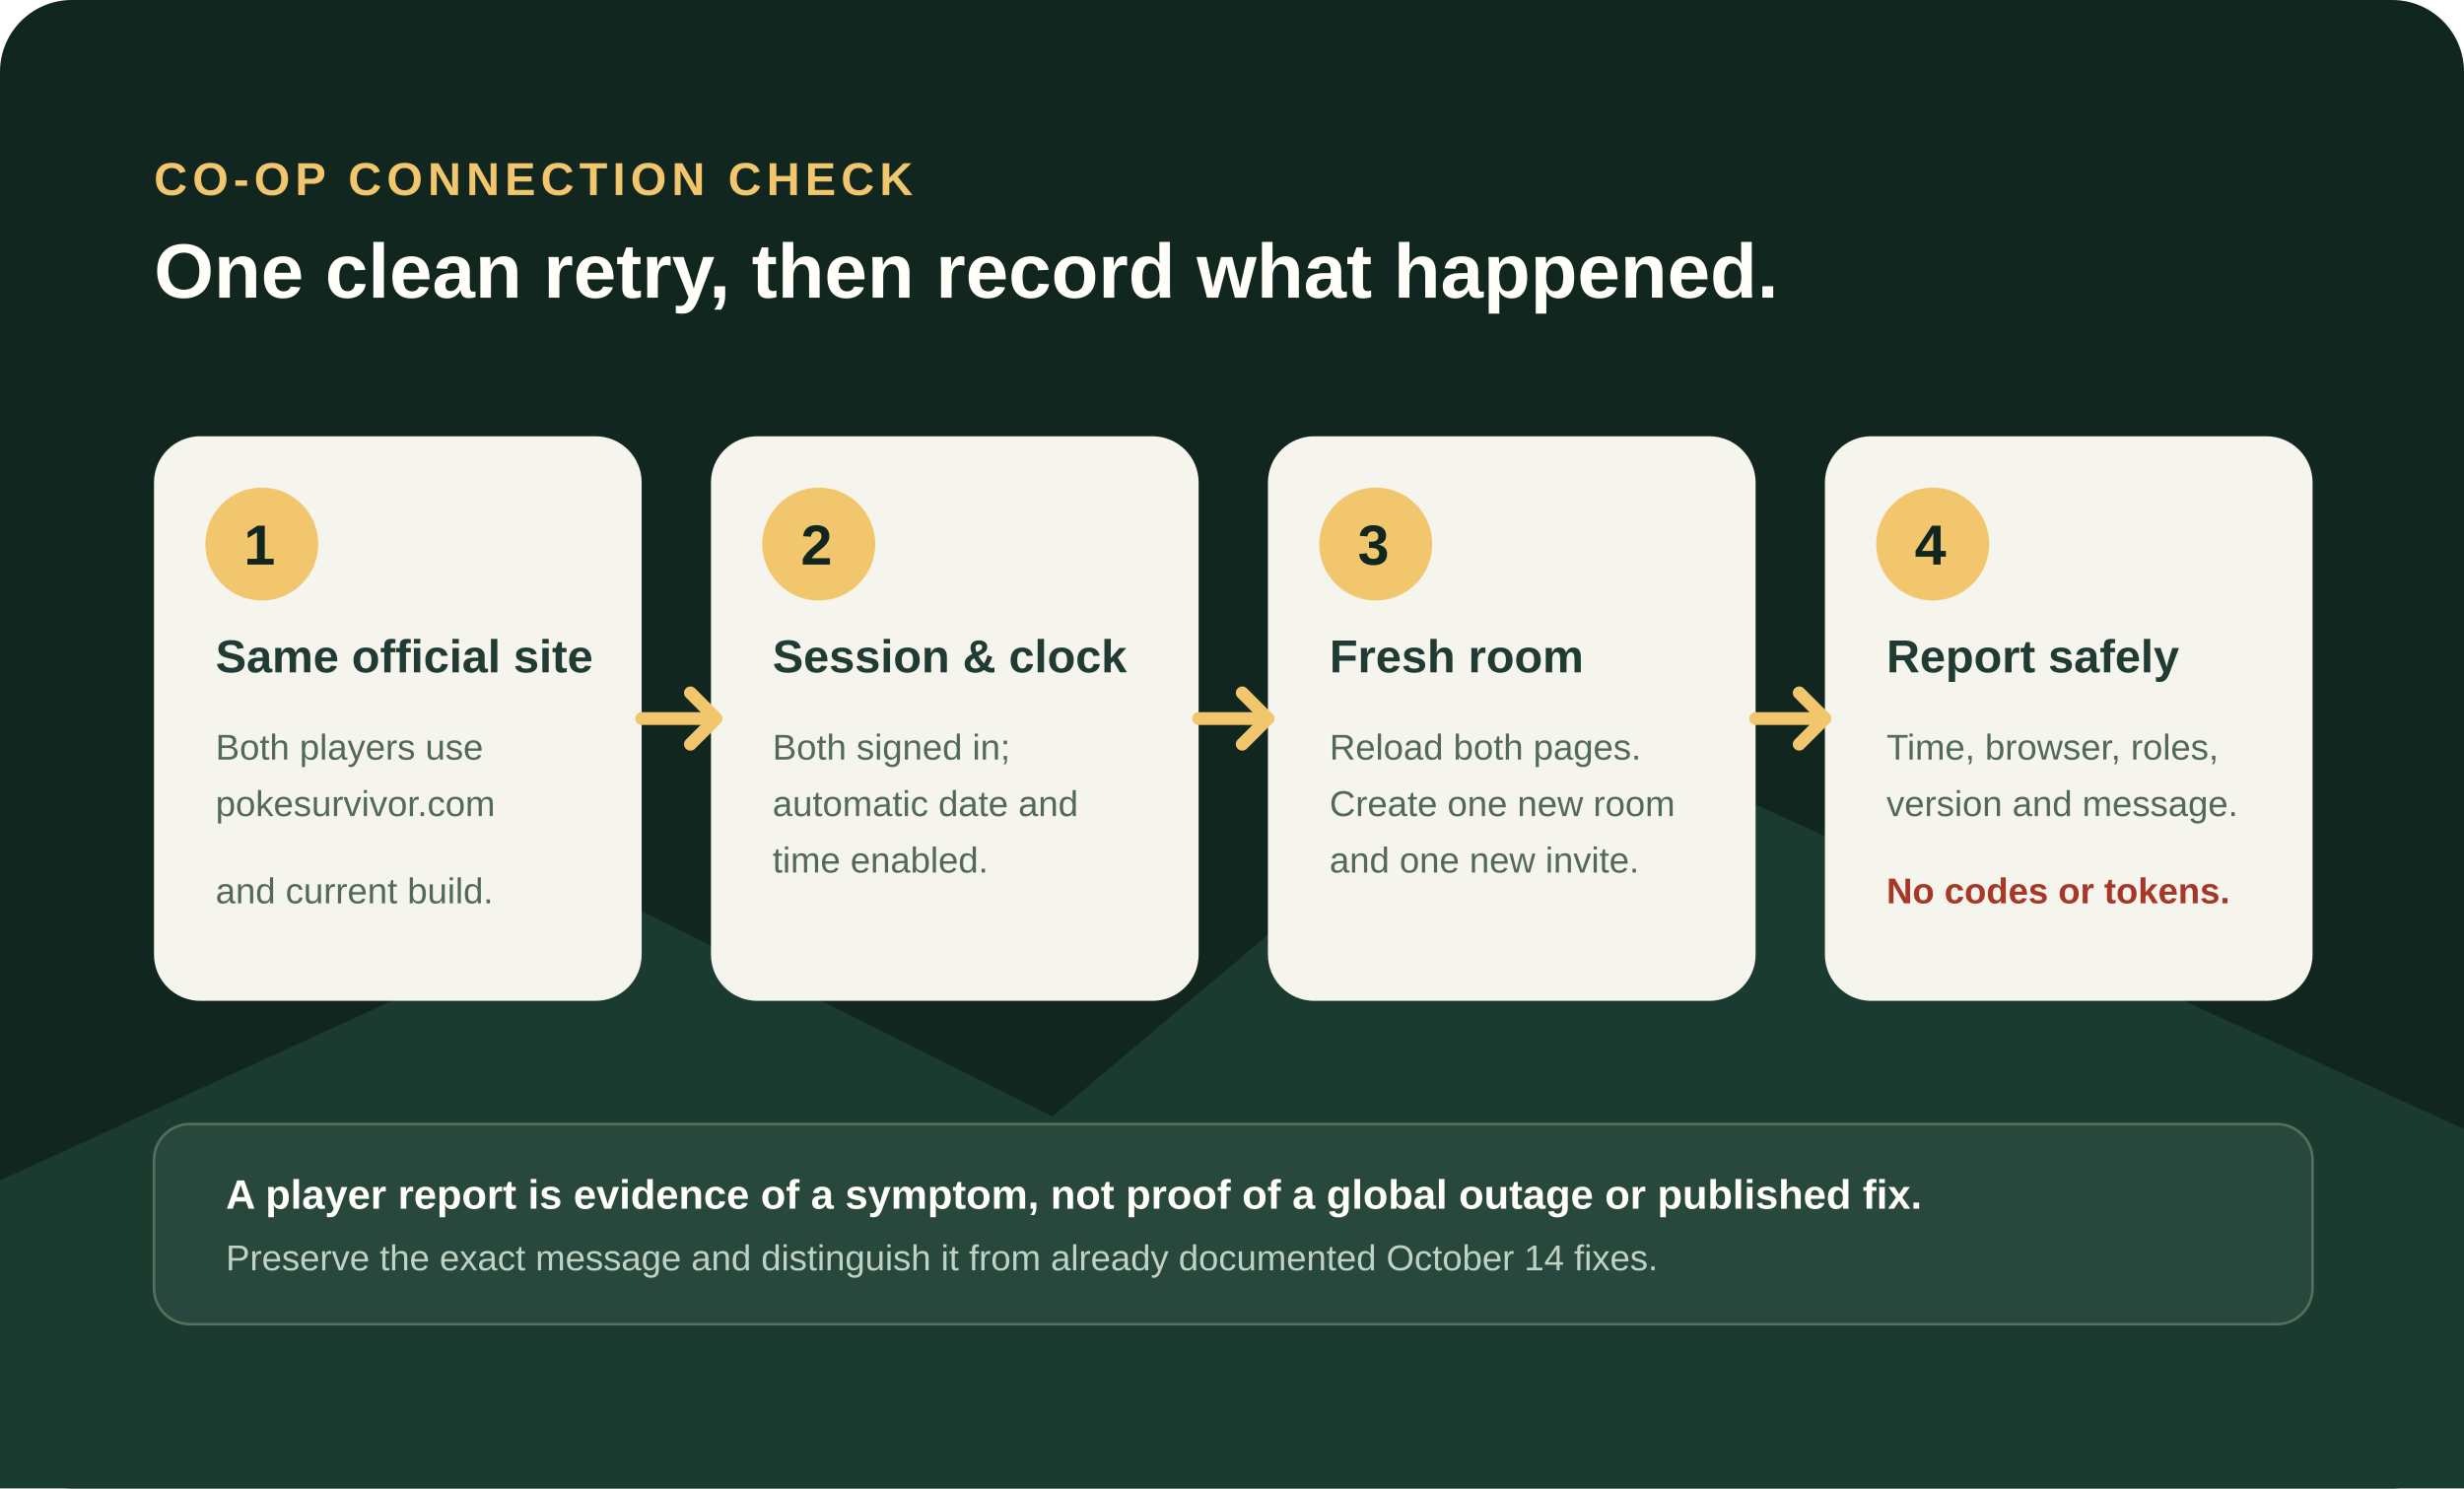
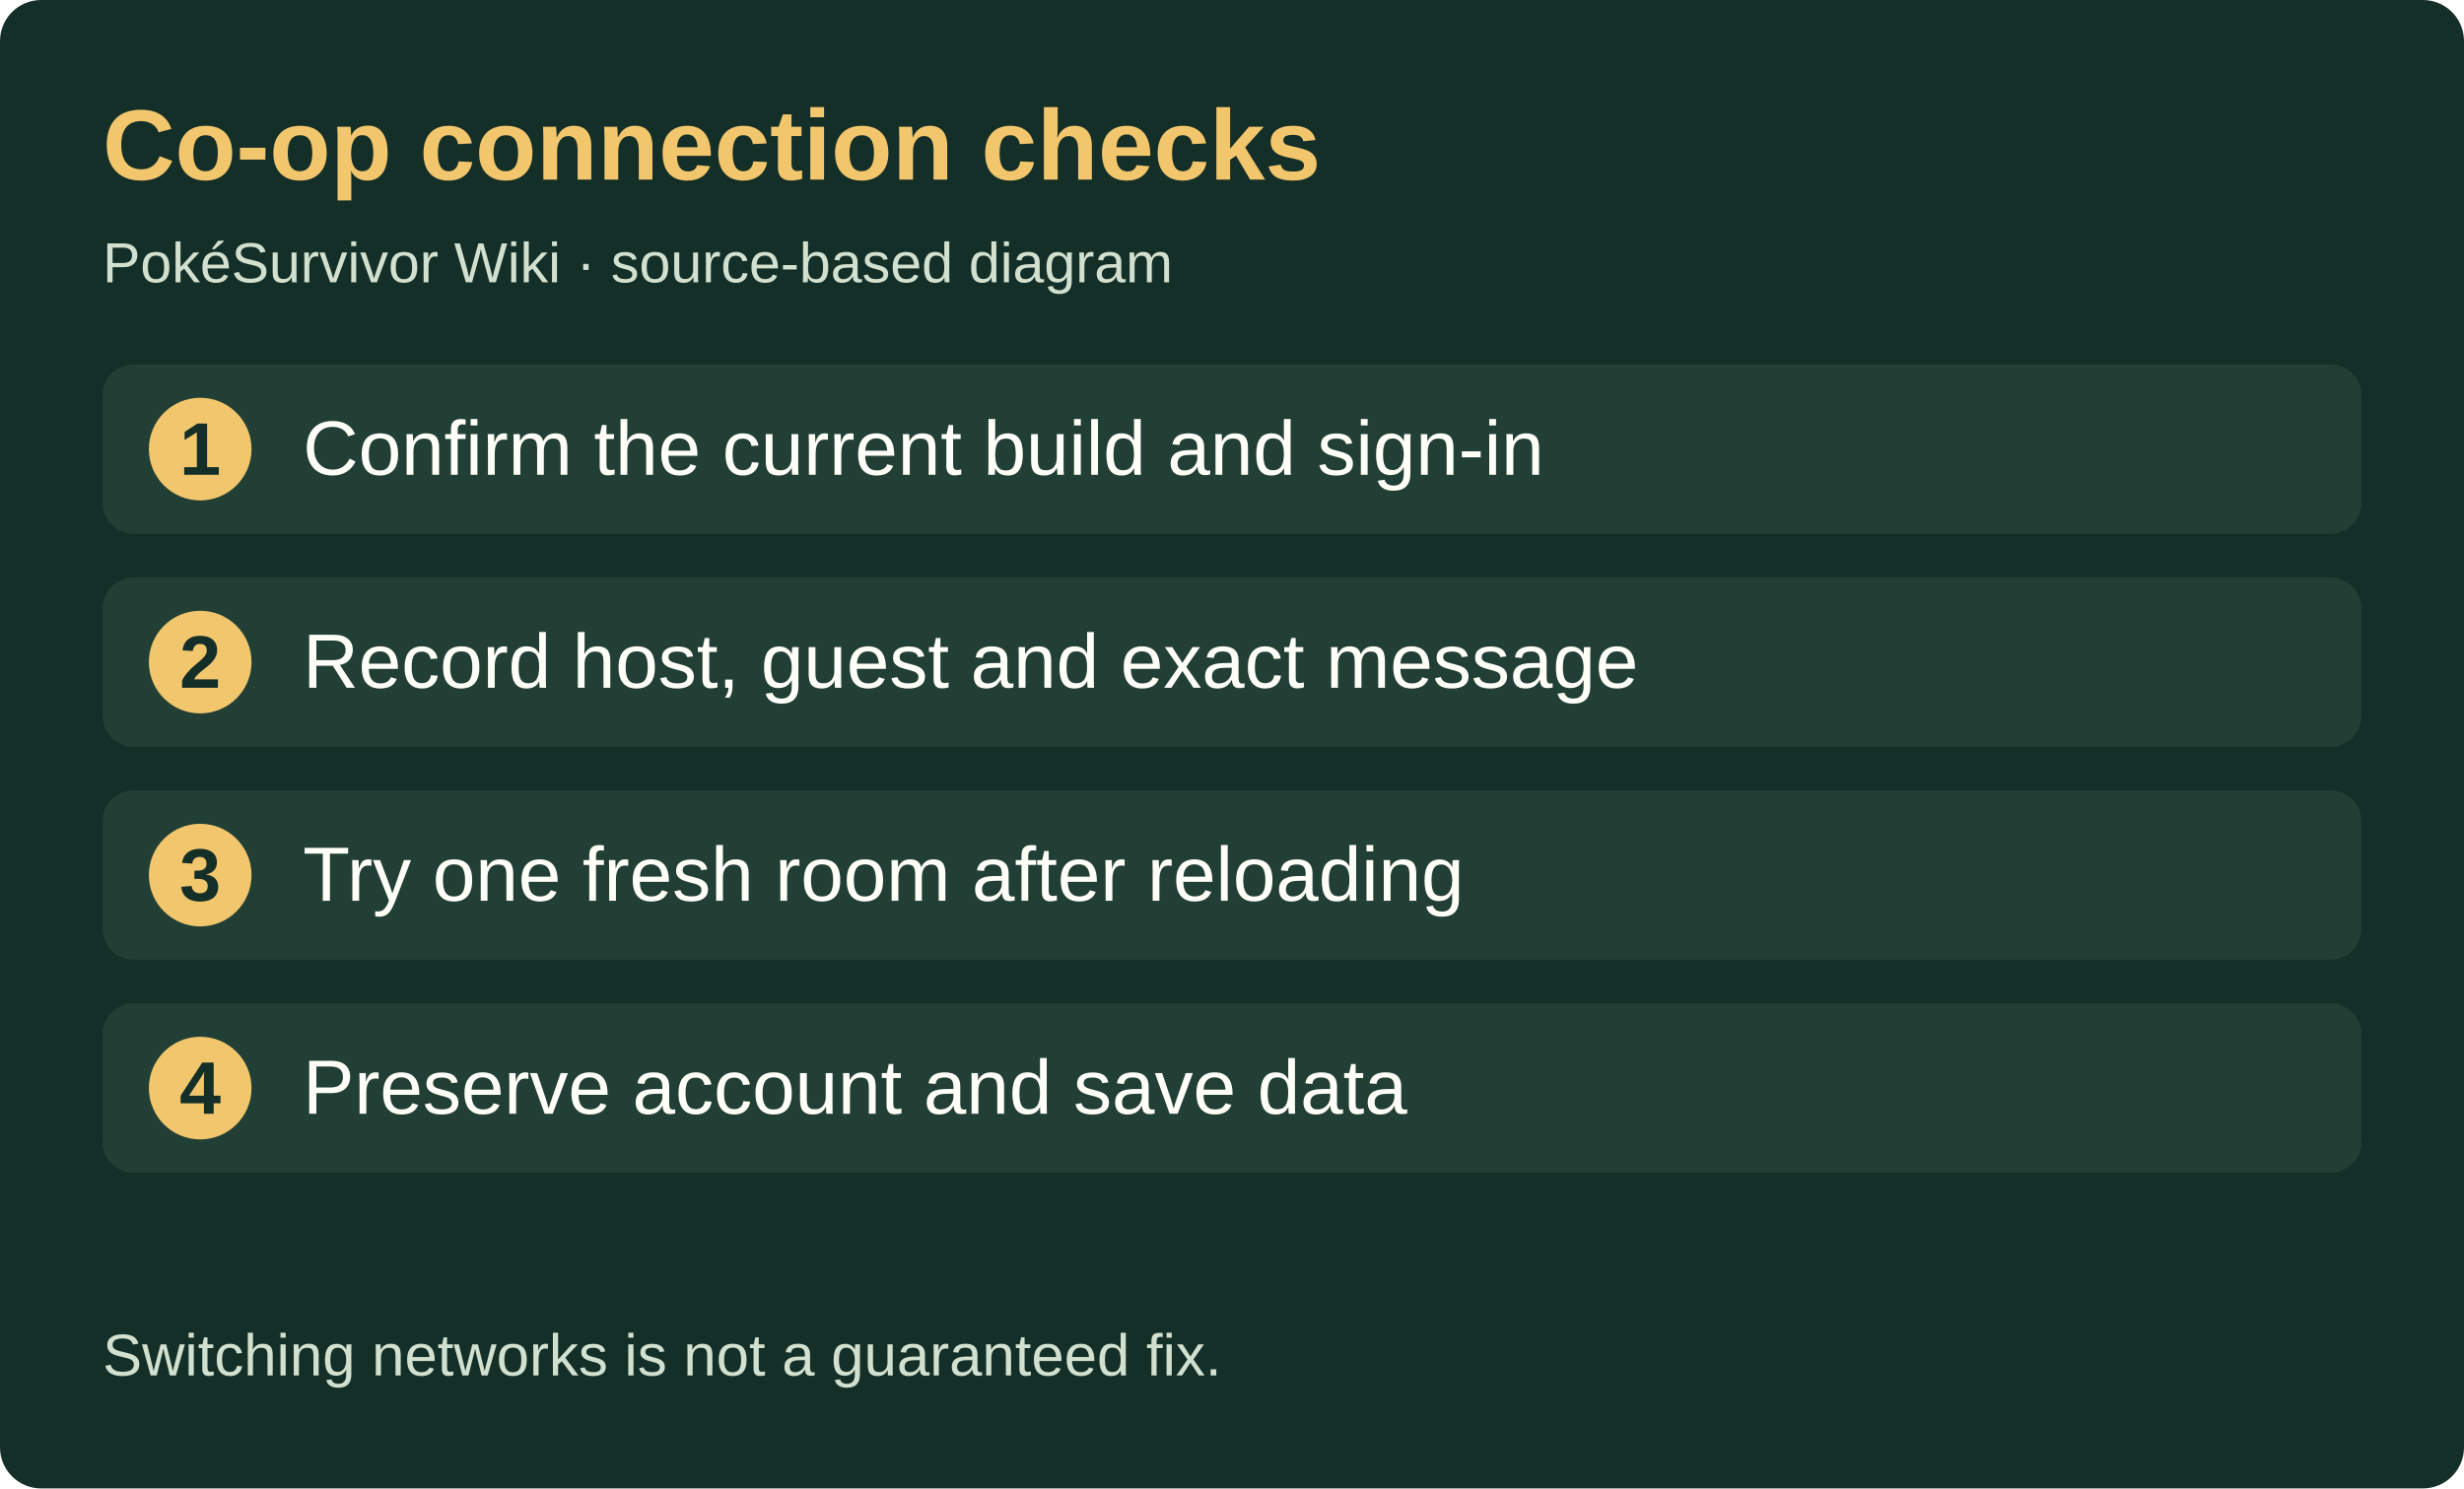
<svg xmlns="http://www.w3.org/2000/svg" width="960" height="580" viewBox="0 0 960 580" role="img" aria-labelledby="title desc">
-   <rect width="960" height="580" rx="28" fill="#10261f" />
-   <path d="M0 460 240 350l170 85 190-160 360 165v140H0Z" fill="#1c3b30" />
+   <rect width="960" height="580" rx="16" fill="#142f28" />
  <g font-family="Arial,Helvetica,sans-serif">
-     <text x="60" y="76" fill="#f2c66d" font-size="18" font-weight="700" letter-spacing="2">CO-OP CONNECTION CHECK</text>
-     <text x="60" y="116" fill="#fffef8" font-size="30" font-weight="700">One clean retry, then record what happened.</text>
-     <g transform="translate(60 170)">
-       <rect width="190" height="220" rx="18" fill="#f5f5ed" />
-       <circle cx="42" cy="42" r="22" fill="#f2c66d" />
-       <text x="35" y="50" fill="#10261f" font-size="22" font-weight="700">1</text>
-       <text x="24" y="92" fill="#203b33" font-size="18" font-weight="700">Same official site</text>
-       <text x="24" y="126" fill="#53685c" font-size="14">Both players use</text>
-       <text x="24" y="148" fill="#53685c" font-size="14">pokesurvivor.com</text>
-       <text x="24" y="182" fill="#53685c" font-size="14">and current build.</text>
-     </g>
-     <g transform="translate(277 170)">
-       <rect width="190" height="220" rx="18" fill="#f5f5ed" />
-       <circle cx="42" cy="42" r="22" fill="#f2c66d" />
-       <text x="35" y="50" fill="#10261f" font-size="22" font-weight="700">2</text>
-       <text x="24" y="92" fill="#203b33" font-size="18" font-weight="700">Session &amp; clock</text>
-       <text x="24" y="126" fill="#53685c" font-size="14">Both signed in;</text>
-       <text x="24" y="148" fill="#53685c" font-size="14">automatic date and</text>
-       <text x="24" y="170" fill="#53685c" font-size="14">time enabled.</text>
-     </g>
-     <g transform="translate(494 170)">
-       <rect width="190" height="220" rx="18" fill="#f5f5ed" />
-       <circle cx="42" cy="42" r="22" fill="#f2c66d" />
-       <text x="35" y="50" fill="#10261f" font-size="22" font-weight="700">3</text>
-       <text x="24" y="92" fill="#203b33" font-size="18" font-weight="700">Fresh room</text>
-       <text x="24" y="126" fill="#53685c" font-size="14">Reload both pages.</text>
-       <text x="24" y="148" fill="#53685c" font-size="14">Create one new room</text>
-       <text x="24" y="170" fill="#53685c" font-size="14">and one new invite.</text>
-     </g>
-     <g transform="translate(711 170)">
-       <rect width="190" height="220" rx="18" fill="#f5f5ed" />
-       <circle cx="42" cy="42" r="22" fill="#f2c66d" />
-       <text x="35" y="50" fill="#10261f" font-size="22" font-weight="700">4</text>
-       <text x="24" y="92" fill="#203b33" font-size="18" font-weight="700">Report safely</text>
-       <text x="24" y="126" fill="#53685c" font-size="14">Time, browser, roles,</text>
-       <text x="24" y="148" fill="#53685c" font-size="14">version and message.</text>
-       <text x="24" y="182" fill="#a73727" font-size="14" font-weight="700">No codes or tokens.</text>
-     </g>
-     <path d="M250 280h27m190 0h27m190 0h27" stroke="#f2c66d" stroke-width="5" stroke-linecap="round" />
-     <path d="m269 270 10 10-10 10m215-20 10 10-10 10m217-20 10 10-10 10" fill="none" stroke="#f2c66d" stroke-width="5" stroke-linecap="round" stroke-linejoin="round" />
-     <rect x="60" y="438" width="841" height="78" rx="14" fill="#28483d" stroke="#56705b" />
-     <text x="88" y="471" fill="#fffef8" font-size="16" font-weight="700">A player report is evidence of a symptom, not proof of a global outage or published fix.</text>
-     <text x="88" y="495" fill="#c0d2c3" font-size="14">Preserve the exact message and distinguish it from already documented October 14 fixes.</text>
+     <text x="40" y="70" fill="#f2c66d" font-size="39" font-weight="700">Co-op connection checks</text>
+     <text x="40" y="110" fill="#d2e0cf" font-size="22">PokéSurvivor Wiki · source-based diagram</text>
+     <rect x="40" y="142" width="880" height="66" rx="12" fill="#213f34" />
+     <circle cx="78" cy="175" r="20" fill="#f2c66d" />
+     <text x="78" y="185" text-anchor="middle" fill="#142f28" font-size="29" font-weight="700">1</text>
+     <text x="118" y="185" fill="#fffef8" font-size="30">Confirm the current build and sign-in</text>
+     <rect x="40" y="225" width="880" height="66" rx="12" fill="#213f34" />
+     <circle cx="78" cy="258" r="20" fill="#f2c66d" />
+     <text x="78" y="268" text-anchor="middle" fill="#142f28" font-size="29" font-weight="700">2</text>
+     <text x="118" y="268" fill="#fffef8" font-size="30">Record host, guest and exact message</text>
+     <rect x="40" y="308" width="880" height="66" rx="12" fill="#213f34" />
+     <circle cx="78" cy="341" r="20" fill="#f2c66d" />
+     <text x="78" y="351" text-anchor="middle" fill="#142f28" font-size="29" font-weight="700">3</text>
+     <text x="118" y="351" fill="#fffef8" font-size="30">Try one fresh room after reloading</text>
+     <rect x="40" y="391" width="880" height="66" rx="12" fill="#213f34" />
+     <circle cx="78" cy="424" r="20" fill="#f2c66d" />
+     <text x="78" y="434" text-anchor="middle" fill="#142f28" font-size="29" font-weight="700">4</text>
+     <text x="118" y="434" fill="#fffef8" font-size="30">Preserve account and save data</text>
+     <text x="40" y="536" fill="#d2e0cf" font-size="23">Switching networks is not a guaranteed fix.</text>
  </g>
</svg>
